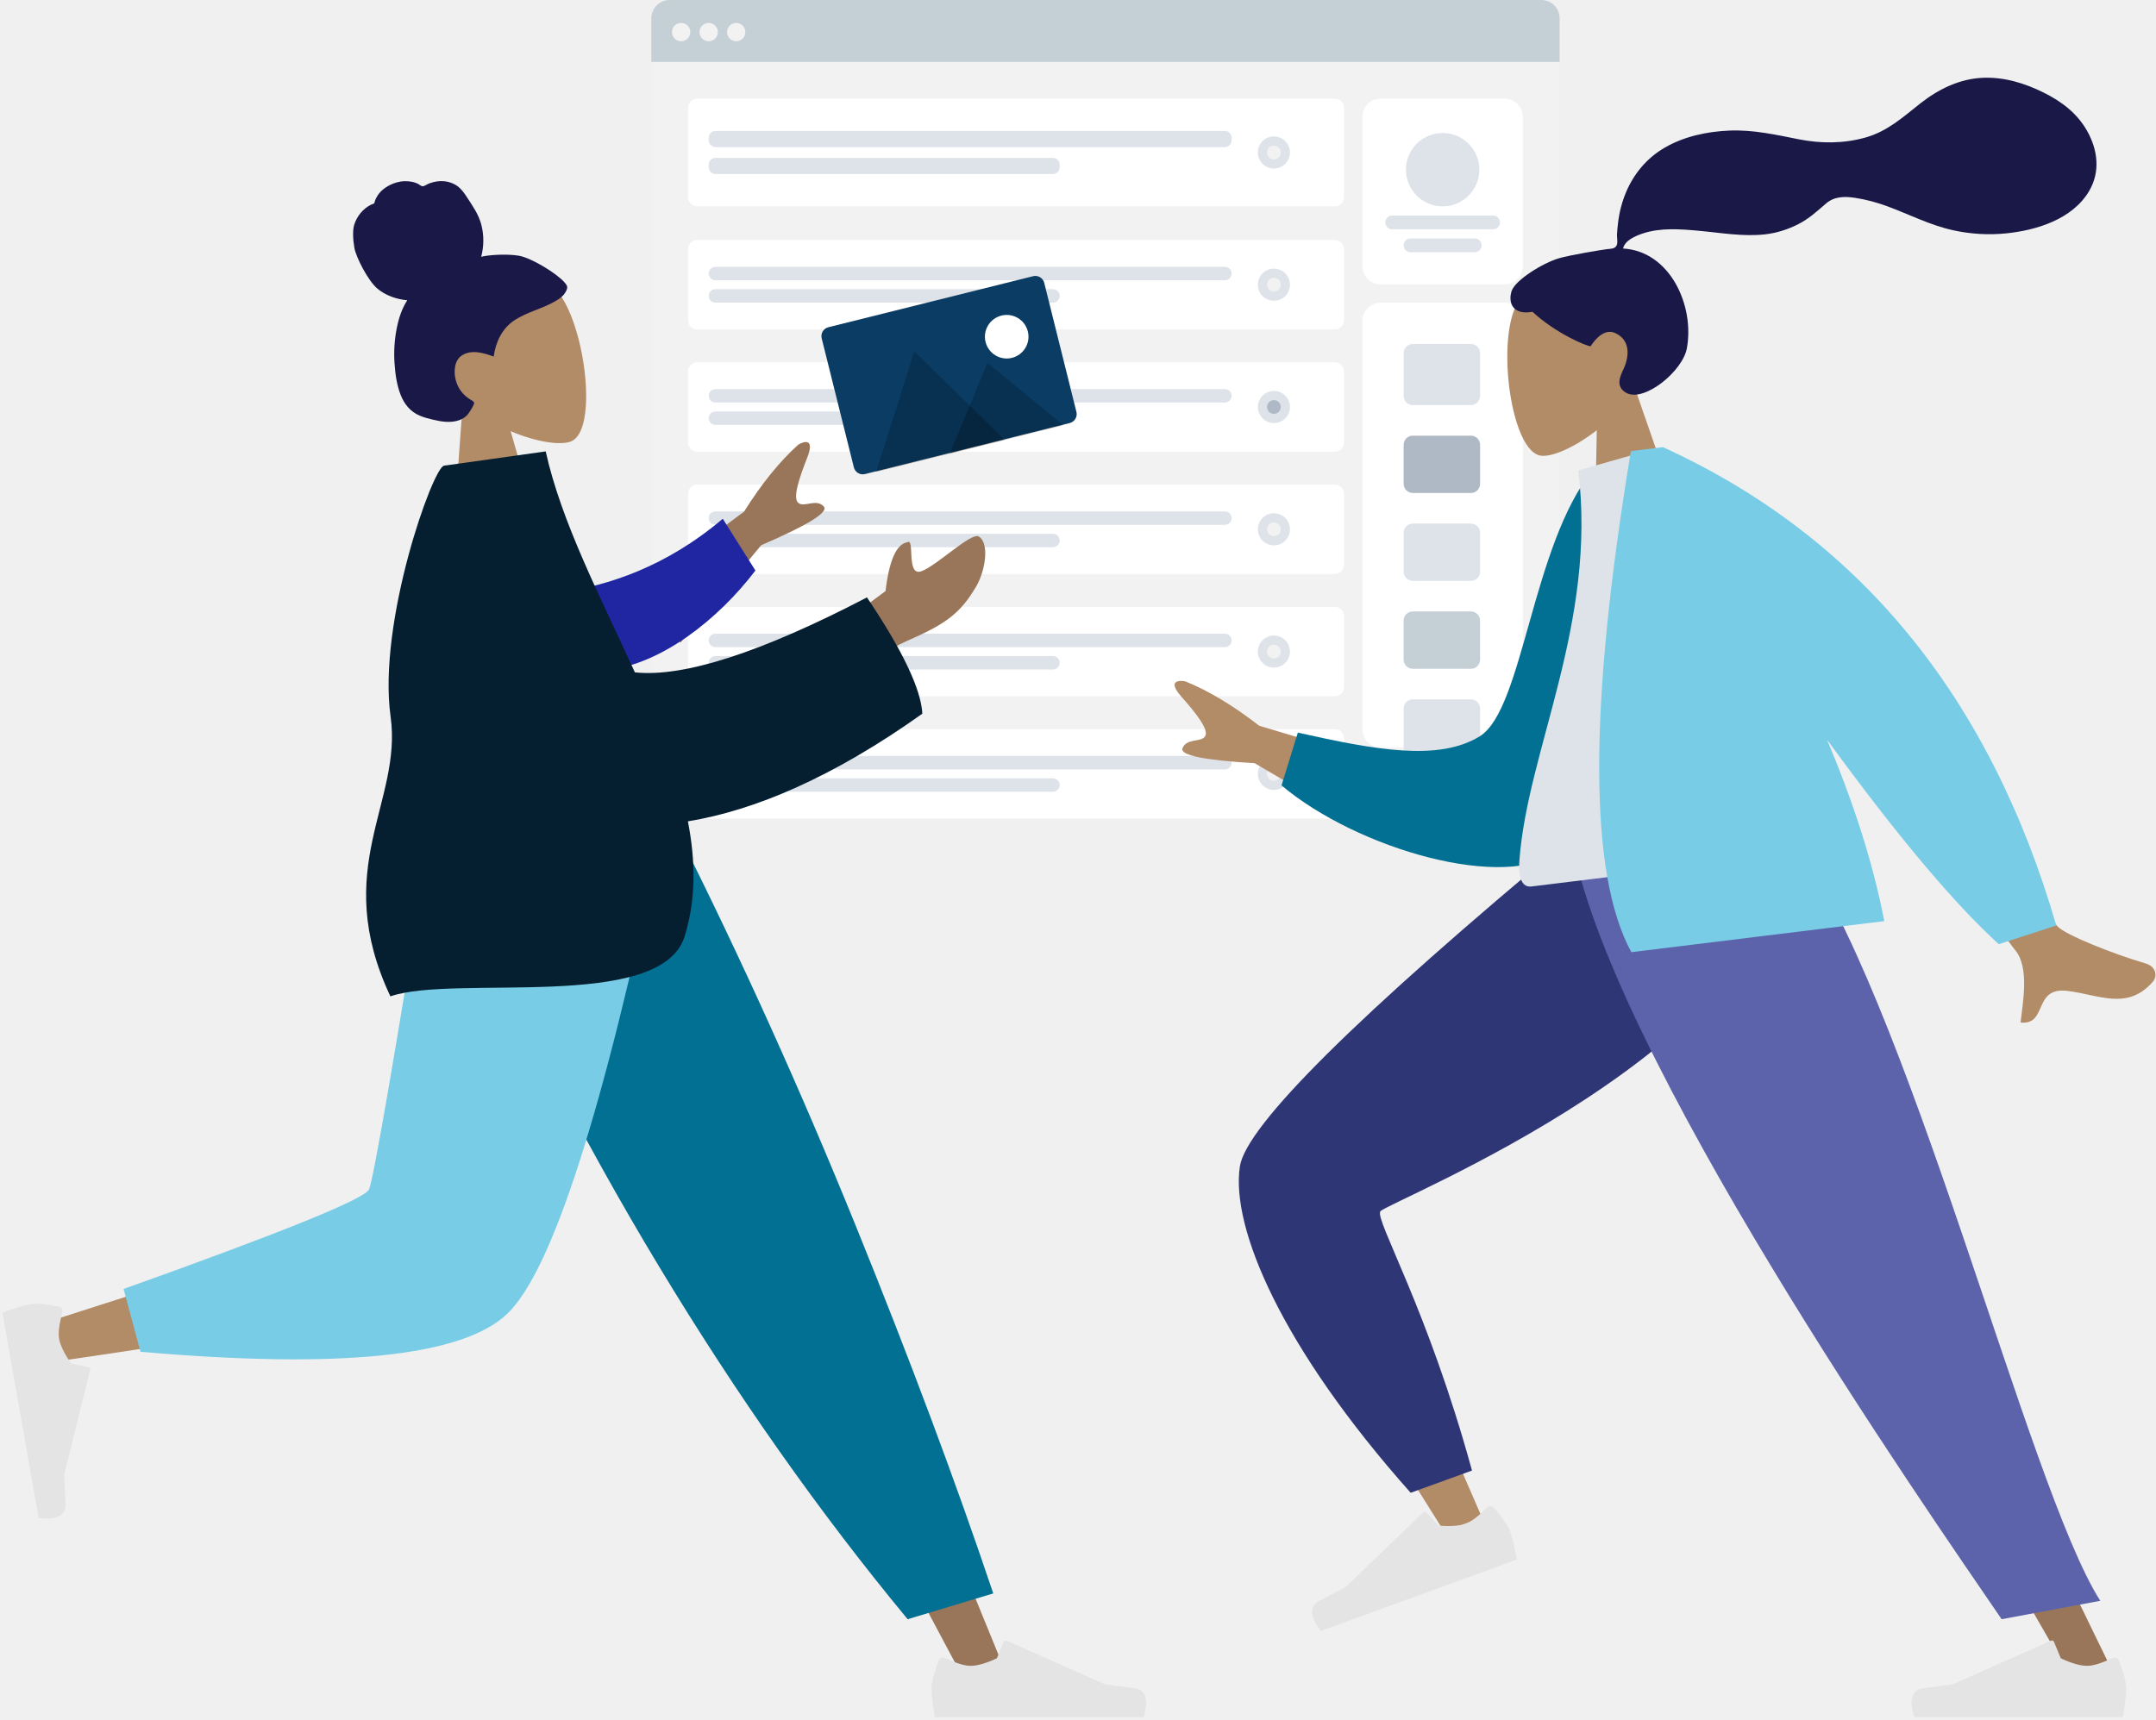
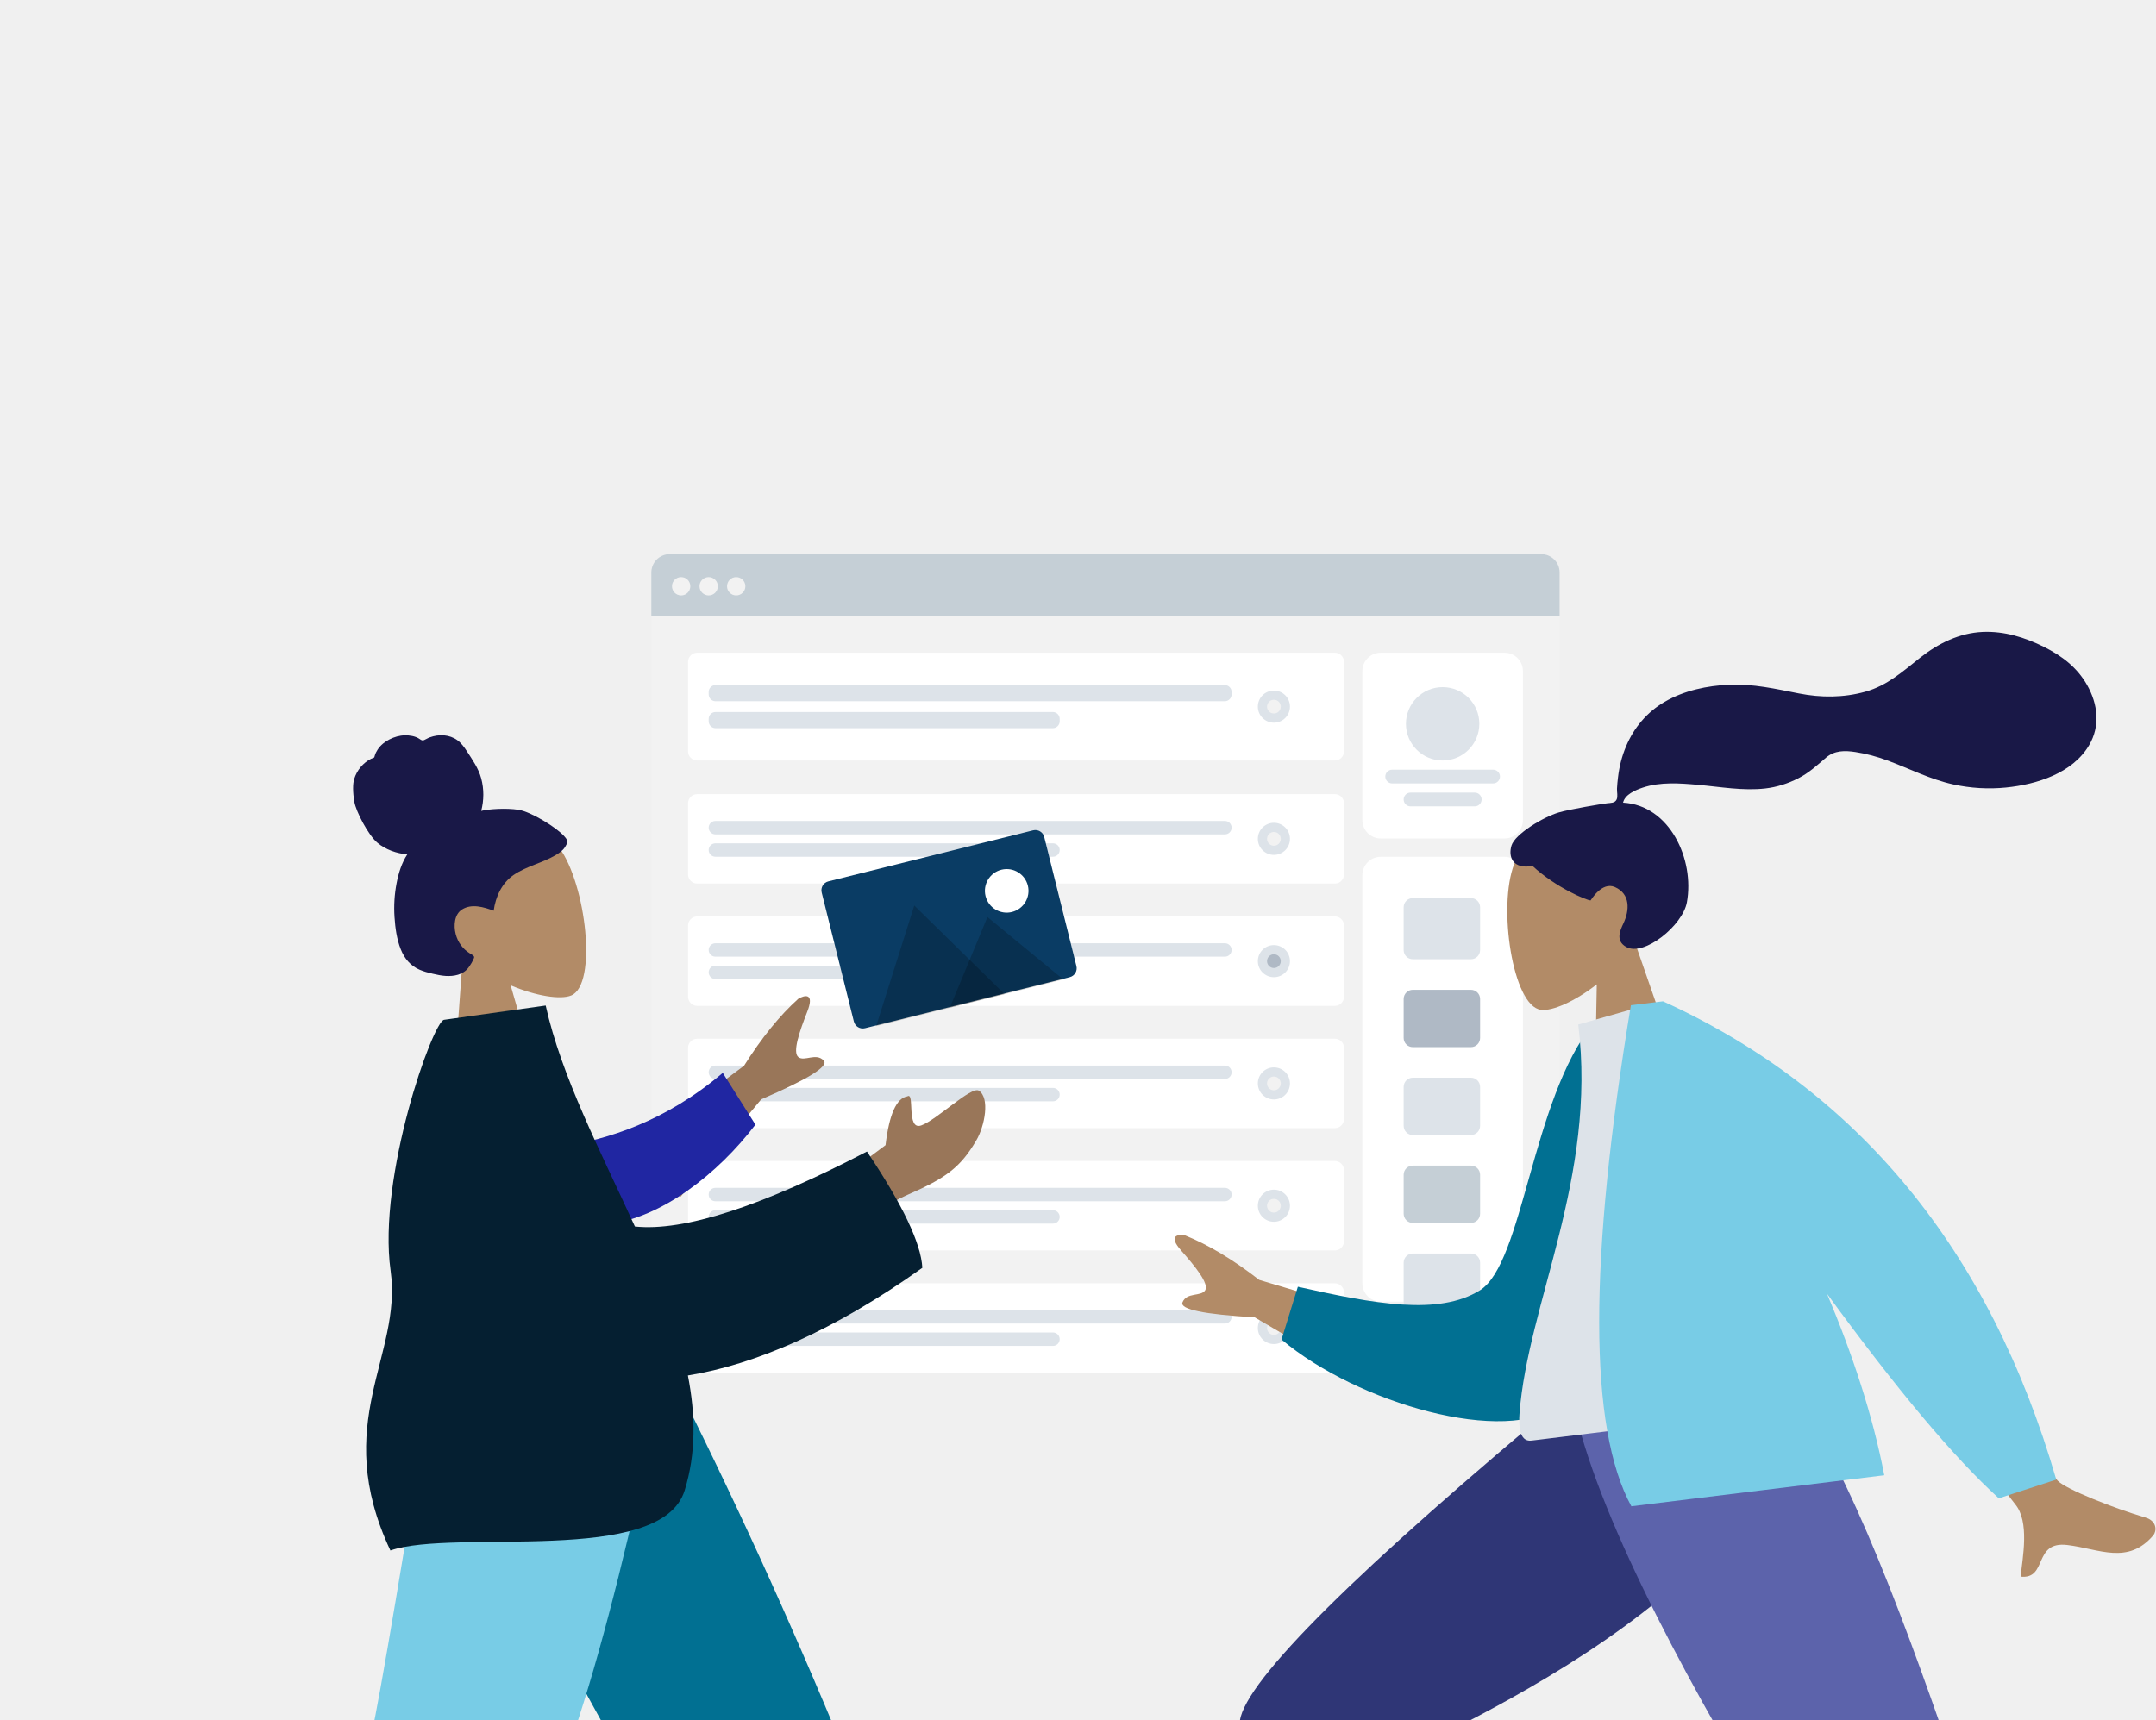
- <svg xmlns="http://www.w3.org/2000/svg" width="564px" height="450px" viewBox="0 0 564 450" version="1.1">
+ <svg xmlns="http://www.w3.org/2000/svg" width="564px" height="450px" viewBox="0 0 564 160" version="1.1">
  <defs />
  <g id="Webpages-Desktop" stroke="none" stroke-width="1" fill="none" fill-rule="evenodd">
    <g id="Home-≥1200px-V1" transform="translate(-694, -215)">
      <g id="Image-Copy" transform="translate(693, 215)">
        <g id="Web" transform="translate(171.3869, 0)">
          <rect id="Container" fill="#F2F2F2" x="0" y="0" width="237.6" height="207.6" rx="4.8" />
          <path d="M4.8,0 L232.8,0 C235.451,1.59947458e-14 237.6,2.149 237.6,4.8 L237.6,16.2 L0,16.2 L0,4.8 C-3.24649801e-16,2.149 2.149,-4.01203719e-16 4.8,-8.8817842e-16 Z" id="Header" fill="#C5CFD6" />
          <g id="Buttons" transform="translate(5.4, 6)" fill="#F2F2F2">
            <circle id="buttons" cx="2.4" cy="2.4" r="2.4" />
            <circle id="buttons" cx="9.6" cy="2.4" r="2.4" />
            <circle id="buttons" cx="16.8" cy="2.4" r="2.4" />
          </g>
          <g id="Content" transform="translate(9.6, 25.8)">
            <g id="Components" transform="translate(176.4, 53.4)">
              <rect id="Background" fill="#FFFFFF" x="0" y="0" width="42" height="116.4" rx="4.8" />
              <g id="Rows" transform="translate(10.8, 10.8)">
                <rect id="Data" fill="#DDE3E9" x="0" y="0" width="20" height="16" rx="2.4" />
                <rect id="Data" fill="#AFB9C5" x="0" y="24" width="20" height="15" rx="2.4" />
                <rect id="Data" fill="#DDE3E9" x="0" y="47" width="20" height="15" rx="2.4" />
                <rect id="Data" fill="#DDE3E9" x="0" y="93" width="20" height="15" rx="2.4" />
                <rect id="Data" fill="#C5CFD6" x="0" y="70" width="20" height="15" rx="2.4" />
              </g>
            </g>
            <g id="Profile" transform="translate(176.4, 0)">
              <rect id="Background" fill="#FFFFFF" x="0" y="0" width="42" height="48.6" rx="4.8" />
              <g id="Profile-Info" transform="translate(6, 9)" fill="#DDE3E9">
                <circle id="Avatar" cx="15" cy="9.6" r="9.6" />
                <rect id="Name" x="0" y="21.6" width="30" height="3.6" rx="1.8" />
                <rect id="Name" x="4.8" y="27.6" width="20.4" height="3.6" rx="1.8" />
              </g>
            </g>
            <g id="Rows">
              <g id="Row">
                <rect id="Container" fill="#FFFFFF" x="0" y="0" width="171.6" height="28.2" rx="2.4" />
                <g id="Text-Stuff" transform="translate(5.4, 8.46)" fill="#DDE3E9">
                  <rect id="Label" x="0" y="0" width="136.8" height="4.23" rx="1.8" />
                  <rect id="Label" x="0" y="7.05" width="91.825" height="4.23" rx="1.8" />
                </g>
                <g id="Check" transform="translate(149.0611, 9.9)">
                  <circle id="Background" fill="#DDE3E9" cx="4.2" cy="4.2" r="4.2" />
                  <circle id="Indicator" fill="#F2F2F2" cx="4.2" cy="4.2" r="1.8" />
                </g>
              </g>
              <g id="Row" transform="translate(0, 37)">
                <rect id="Container" fill="#FFFFFF" x="0" y="0" width="171.6" height="23.4" rx="2.4" />
                <g id="Text-Stuff" transform="translate(5.4, 7.02)" fill="#DDE3E9">
                  <rect id="Label" x="0" y="0" width="136.8" height="3.51" rx="1.755" />
                  <rect id="Label" x="0" y="5.85" width="91.825" height="3.51" rx="1.755" />
                </g>
                <g id="Check" transform="translate(149.0611, 7.5)">
                  <circle id="Background" fill="#DDE3E9" cx="4.2" cy="4.2" r="4.2" />
                  <circle id="Indicator" fill="#F2F2F2" cx="4.2" cy="4.2" r="1.8" />
                </g>
              </g>
              <g id="Row" transform="translate(0, 69)">
                <rect id="Container" fill="#FFFFFF" x="0" y="0" width="171.6" height="23.4" rx="2.4" />
                <g id="Text-Stuff" transform="translate(5.4, 7.02)" fill="#DDE3E9">
                  <rect id="Label" x="0" y="0" width="136.8" height="3.51" rx="1.755" />
                  <rect id="Label" x="0" y="5.85" width="91.825" height="3.51" rx="1.755" />
                </g>
                <g id="Check" transform="translate(149.0611, 7.5)">
                  <circle id="Background" fill="#DDE3E9" cx="4.2" cy="4.2" r="4.2" />
                  <circle id="Indicator" fill="#AFB9C5" cx="4.2" cy="4.2" r="1.8" />
                </g>
              </g>
              <g id="Row" transform="translate(0, 165)">
                <rect id="Container" fill="#FFFFFF" x="0" y="0" width="171.6" height="23.4" rx="2.4" />
                <g id="Text-Stuff" transform="translate(5.4, 7.02)" fill="#DDE3E9">
                  <rect id="Label" x="0" y="0" width="136.8" height="3.51" rx="1.755" />
                  <rect id="Label" x="0" y="5.85" width="91.825" height="3.51" rx="1.755" />
                </g>
                <g id="Check" transform="translate(149.0611, 7.5)">
                  <circle id="Background" fill="#DDE3E9" cx="4.2" cy="4.2" r="4.2" />
                  <circle id="Indicator" fill="#F2F2F2" cx="4.2" cy="4.2" r="1.8" />
                </g>
              </g>
              <g id="Row" transform="translate(0, 133)">
                <rect id="Container" fill="#FFFFFF" x="0" y="0" width="171.6" height="23.4" rx="2.4" />
                <g id="Text-Stuff" transform="translate(5.4, 7.02)" fill="#DDE3E9">
                  <rect id="Label" x="0" y="0" width="136.8" height="3.51" rx="1.755" />
                  <rect id="Label" x="0" y="5.85" width="91.825" height="3.51" rx="1.755" />
                </g>
                <g id="Check" transform="translate(149.0611, 7.5)">
                  <circle id="Background" fill="#DDE3E9" cx="4.2" cy="4.2" r="4.2" />
                  <circle id="Indicator" fill="#F2F2F2" cx="4.2" cy="4.2" r="1.8" />
                </g>
              </g>
              <g id="Row" transform="translate(0, 101)">
                <rect id="Container" fill="#FFFFFF" x="0" y="0" width="171.6" height="23.4" rx="2.4" />
                <g id="Text-Stuff" transform="translate(5.4, 7.02)" fill="#DDE3E9">
                  <rect id="Label" x="0" y="0" width="136.8" height="3.51" rx="1.755" />
                  <rect id="Label" x="0" y="5.85" width="91.825" height="3.51" rx="1.755" />
                </g>
                <g id="Check" transform="translate(149.0611, 7.5)">
                  <circle id="Background" fill="#DDE3E9" cx="4.2" cy="4.2" r="4.2" />
                  <circle id="Indicator" fill="#F2F2F2" cx="4.2" cy="4.2" r="1.8" />
                </g>
              </g>
            </g>
          </g>
        </g>
        <g id="Group-3" transform="translate(283.8869, 234) scale(-1, 1) translate(-283.8869, -234) translate(0.386946, 16)">
          <g id="Humaaan" transform="translate(416.1375, 225.5865) scale(-1, 1) translate(-416.1375, -225.5865) translate(265.6375, 16.08653)">
            <g id="Head/Front" transform="translate(125.4649, 61.16922) rotate(-8) translate(-125.4649, -61.16922) translate(96.46494, 12.16922)">
              <g id="Head" transform="translate(15.26525, 26.88722)" fill="#B28B67">
                <path d="M7.997,33.252 C3.537,28.037 0.518,21.647 1.023,14.486 C2.476,-6.146 31.309,-1.607 36.918,8.806 C42.527,19.219 41.86,45.634 34.612,47.495 C31.721,48.237 25.563,46.419 19.295,42.656 L23.229,70.38 L0,70.38 L7.997,33.252 Z" />
              </g>
              <path d="M43.008,24.352 C39.834,23.387 35.226,23.061 33.288,23.282 C34.39,20.65 34.828,17.719 34.471,14.864 C34.125,12.09 32.88,9.728 31.73,7.254 C31.199,6.113 30.598,4.978 29.702,4.106 C28.789,3.217 27.633,2.63 26.421,2.35 C25.181,2.064 23.884,2.087 22.642,2.348 C22.093,2.463 21.6,2.713 21.061,2.852 C20.509,2.994 20.241,2.65 19.841,2.305 C18.875,1.471 17.46,1.06 16.239,0.913 C14.869,0.748 13.447,0.954 12.14,1.402 C10.868,1.839 9.647,2.549 8.727,3.582 C8.318,4.042 7.946,4.565 7.704,5.143 C7.605,5.38 7.589,5.521 7.351,5.608 C7.131,5.688 6.874,5.691 6.648,5.767 C4.455,6.507 2.58,8.195 1.559,10.362 C0.963,11.626 0.681,13.852 0.758,16.347 C0.835,18.842 3.097,25.352 5.212,27.727 C7.101,29.847 9.876,31.245 12.554,31.857 C10.776,33.882 9.593,36.411 8.718,38.984 C7.767,41.778 7.179,44.681 6.962,47.64 C6.755,50.45 6.736,53.423 7.398,56.174 C8.017,58.746 9.34,60.856 11.549,62.195 C12.561,62.808 13.65,63.269 14.745,63.69 C15.825,64.105 16.907,64.508 18.038,64.741 C20.177,65.182 22.643,65.106 24.291,63.41 C24.885,62.798 25.538,62.03 25.971,61.283 C26.127,61.014 26.221,60.838 26.032,60.576 C25.805,60.261 25.438,60.02 25.147,59.774 C23.485,58.371 22.457,56.498 22.198,54.273 C21.935,52.014 22.544,49.099 24.748,48.114 C27.469,46.897 30.465,48.294 32.883,49.595 C33.911,45.982 36.021,42.729 39.33,41.071 C42.99,39.238 47.19,39.023 50.952,37.45 C51.932,37.04 52.93,36.575 53.652,35.739 C53.954,35.39 54.308,34.937 54.428,34.476 C54.586,33.869 54.193,33.361 53.89,32.888 C52.282,30.381 46.182,25.316 43.008,24.352 Z" id="hair" fill="#191847" />
            </g>
            <g id="Bottom/Skinny-Jeans-1" transform="translate(0, 186.8066)">
              <polygon id="Leg" fill="#997659" points="126.824 0 198.743 119.768 252.662 221.021 264.275 221.021 173.934 4.90765403e-13" />
              <g id="Right-Shoe" transform="translate(243.9366, 210.1746)" fill="#E4E4E4">
                <path d="M1.914,5.416 C0.638,8.677 2.63484445e-16,11.083 0,12.635 C0,14.374 0.291,16.911 0.872,20.246 C2.897,20.246 21.094,20.246 55.462,20.246 C56.881,15.575 56.062,13.053 53.006,12.68 C49.949,12.308 47.41,11.971 45.389,11.671 L19.669,0.25 C19.366,0.115 19.011,0.252 18.877,0.555 C18.875,0.559 18.873,0.564 18.871,0.569 L17.096,4.858 C14.266,6.173 11.967,6.83 10.198,6.83 C8.632,6.83 6.416,6.144 3.55,4.771 L3.55,4.771 C2.953,4.485 2.236,4.737 1.95,5.335 C1.937,5.362 1.925,5.389 1.914,5.416 Z" id="shoe" />
              </g>
              <path d="M237.687,204.807 L260.084,198.059 C250.271,168.839 238.244,136.683 224.004,101.592 C209.763,66.501 194.469,32.637 178.121,0 L114.865,0 C133.04,41.284 152.307,78.796 172.668,112.535 C193.029,146.275 214.702,177.032 237.687,204.807 Z" id="Pant" fill="#017092" />
              <path d="M122.097,0 C115.309,42.087 102.218,95.858 100.982,97.518 C100.158,98.624 70.506,108.522 12.024,127.211 L14.533,137.412 C84.272,127.389 121.019,119.613 124.773,114.083 C130.404,105.789 158.52,40.264 169.41,0 L122.097,0 Z" id="Leg" fill="#B28B67" />
              <path d="M32.581,118.392 L37,134.822 C89.161,139.379 121.121,136.086 132.88,124.944 C144.64,113.802 158.042,72.154 173.087,0 L112.768,0 C103.236,59.084 97.907,89.866 96.781,92.346 C95.655,94.827 74.255,103.509 32.581,118.392 Z" id="Pant" fill="#78CCE6" />
              <g id="Left-Shoe" transform="translate(15.28407, 149.8018) rotate(80) translate(-15.28407, -149.8018) translate(-12.94562, 139.3573)" fill="#E4E4E4">
                <path d="M1.914,5.416 C0.638,8.677 1.10298133e-13,11.083 1.10034648e-13,12.635 C1.10034648e-13,14.374 0.291,16.911 0.872,20.246 C2.897,20.246 21.094,20.246 55.462,20.246 C56.881,15.575 56.062,13.053 53.006,12.68 C49.949,12.308 47.41,11.971 45.389,11.671 L19.669,0.25 C19.366,0.115 19.011,0.252 18.877,0.555 C18.875,0.559 18.873,0.564 18.871,0.569 L17.096,4.858 C14.266,6.173 11.967,6.83 10.198,6.83 C8.632,6.83 6.416,6.144 3.55,4.771 L3.55,4.771 C2.953,4.485 2.236,4.737 1.95,5.335 C1.937,5.362 1.925,5.389 1.914,5.416 Z" id="shoe" />
              </g>
            </g>
            <g id="Body/Long-Sleeve-1" transform="translate(176.0507, 152.0723) rotate(-8) translate(-176.0507, -152.0723) translate(88.55065, 82.07229)">
              <path d="M79.542,41.167 L113.137,22.839 C118.723,16.231 124.227,11.099 129.65,7.443 C131.306,6.754 134.204,6.337 131.494,11.127 C128.785,15.918 126.151,21.078 127.531,22.554 C128.912,24.03 132.354,21.968 134.001,24.42 C135.099,26.055 129.218,28.637 116.358,32.168 L91.948,54.431 L79.542,41.167 Z M132.157,56.631 L146.914,48.556 C148.985,40.708 151.46,36.76 154.339,36.71 C156.552,35.685 152.699,45.602 156.893,44.742 C161.086,43.882 171.322,36.299 173.085,37.839 C175.694,40.116 173.368,47.11 170.627,50.59 C165.504,57.092 161.262,59.316 150.778,62.227 C145.296,63.75 139.369,66.802 132.998,71.382 L132.157,56.631 Z" id="Skin" fill="#997659" />
              <path d="M64.266,33.488 C75.908,35.207 91.793,35.217 109.986,27.38 L114.195,42.835 C101.003,52.304 83.497,59.028 69.535,56.415 C58.532,54.355 54.993,40.145 64.266,33.488 Z" id="Sleeve" fill="#2026A2" transform="translate(86.57005, 42.18136) rotate(-9) translate(-86.57005, -42.18136) " />
              <path d="M79.025,60.508 C91.517,63.612 112.466,59.952 141.871,49.529 C149.165,64.56 152.536,75.275 151.986,81.676 C126.761,94.801 105.141,100.653 87.329,101.04 C87.895,111.567 86.608,121.585 82.287,130.738 C73.402,149.556 21.379,132.129 3.888,135.559 C-7.066,100.123 14.113,85.723 14.13,63.049 C14.149,38.219 34.164,9.9475983e-14 37.109,9.9475983e-14 L63.965,3.47516088e-13 C65.446,18.963 72.904,39.862 79.025,60.508 Z" id="Clothes" fill="#051F31" />
            </g>
          </g>
          <g id="Humaaan">
            <g id="Head/Front" transform="translate(94.65739, 64.20185) rotate(7) translate(-94.65739, -64.20185) translate(13.65739, 10.20185)">
              <g id="Head" transform="translate(119.2652, 36.88722)" fill="#B28B67">
                <path d="M7.997,33.252 C3.537,28.037 0.518,21.647 1.023,14.486 C2.476,-6.146 31.309,-1.607 36.918,8.806 C42.527,19.219 41.86,45.634 34.612,47.495 C31.721,48.237 25.563,46.419 19.295,42.656 L23.229,70.38 L0,70.38 L7.997,33.252 Z" />
              </g>
              <path d="M142.943,33.691 C139.882,33.191 131.639,32.848 130.118,32.848 C129.147,32.848 128.094,33.069 127.519,32.18 C127.047,31.453 127.22,30.222 127.079,29.378 C126.916,28.397 126.684,27.429 126.45,26.463 C125.782,23.715 124.773,21.1 123.36,18.645 C120.71,14.04 116.827,10.432 111.926,8.333 C106.513,6.015 100.388,5.485 94.566,5.955 C88.335,6.458 82.695,8.506 76.812,10.435 C71.206,12.272 65.335,12.995 59.472,12.098 C53.564,11.194 49.101,8.005 44.118,4.978 C39.017,1.879 33.188,-0.148 27.158,0.318 C21.529,0.753 16.341,3.068 11.686,6.161 C7.331,9.054 3.738,12.536 1.709,17.435 C-0.473,22.706 -0.471,28.492 3.118,33.15 C8.32,39.902 17.977,41.648 26.011,41.474 C30.659,41.374 35.223,40.529 39.61,38.992 C45.462,36.942 50.518,33.467 55.992,30.648 C58.561,29.325 61.217,28.238 64,27.455 C66.701,26.696 69.361,26.347 71.807,27.972 C74.394,29.692 76.712,31.381 79.672,32.457 C82.511,33.49 85.518,34.067 88.543,34.044 C94.428,33.999 100.23,32.172 105.946,30.949 C110.607,29.951 115.594,28.957 120.347,29.916 C122.33,30.316 125.226,31.142 125.942,33.195 C113.888,35.371 109.154,50.221 112.552,61.122 C114.386,67.006 125.411,73.884 129.698,70.791 C132.414,68.831 130.765,66.258 129.698,64.56 C127.654,61.308 126.955,57.13 130.736,54.866 C133.998,52.913 137.427,57.551 137.492,57.545 C138.388,57.475 146.134,53.112 151.47,46.744 C156.735,47.055 157.534,43.597 156.277,40.77 C155.02,37.942 147.173,34.383 142.943,33.691 Z" id="hair" fill="#191847" />
            </g>
            <g id="Bottom/Skinny-Jeans-1" transform="translate(10, 175.8931)">
              <path d="M176.515,17.505 C158.081,32.543 165.347,164.705 164.118,166.366 C163.571,167.105 134.325,173.343 76.379,185.081 L78.899,195.314 C146.701,192.068 182.573,187.929 186.516,182.897 C192.161,175.692 199.08,135.35 207.274,61.872 L176.515,17.505 Z" id="Leg" fill="#B28B67" transform="translate(141.8262, 106.4093) rotate(-55) translate(-141.8262, -106.4093) " />
              <path d="M86.178,174.33 L90.615,190.811 C141.171,196.715 174.479,189.583 186.187,178.433 C193.993,170.999 200.93,130.767 207,57.737 L174.097,10.746 C130.21,43.866 156.605,152.596 155.486,155.081 C154.368,157.566 127.715,159.483 86.178,174.33 Z" id="Pant" fill="#2F3676" transform="translate(146.5887, 101.8411) rotate(-55) translate(-146.5887, -101.8411) " />
              <g id="Right-Show" transform="translate(188.6494, 216.3552) rotate(20) translate(-188.6494, -216.3552) translate(160.4197, 205.9108)" fill="#E4E4E4">
                <path d="M1.914,5.416 C0.638,8.677 2.63484445e-16,11.083 0,12.635 C0,14.374 0.291,16.911 0.872,20.246 C2.897,20.246 21.094,20.246 55.462,20.246 C56.881,15.575 56.062,13.053 53.006,12.68 C49.949,12.308 47.41,11.971 45.389,11.671 L19.669,0.25 C19.366,0.115 19.011,0.252 18.877,0.555 C18.875,0.559 18.873,0.564 18.871,0.569 L17.096,4.858 C14.266,6.173 11.967,6.83 10.198,6.83 C8.632,6.83 6.416,6.144 3.55,4.771 L3.55,4.771 C2.953,4.485 2.236,4.737 1.95,5.335 C1.937,5.362 1.925,5.389 1.914,5.416 Z" id="shoe" />
              </g>
              <polygon id="Leg" fill="#997659" points="101.824 27 51.74 146.768 2.516 248.021 14.129 248.021 141.191 27" />
              <g id="Left-Shot" transform="translate(0.196875, 237.1746)" fill="#E4E4E4">
                <path d="M1.914,5.416 C0.638,8.677 2.63484445e-16,11.083 0,12.635 C0,14.374 0.291,16.911 0.872,20.246 C2.897,20.246 21.094,20.246 55.462,20.246 C56.881,15.575 56.062,13.053 53.006,12.68 C49.949,12.308 47.41,11.971 45.389,11.671 L19.669,0.25 C19.366,0.115 19.011,0.252 18.877,0.555 C18.875,0.559 18.873,0.564 18.871,0.569 L17.096,4.858 C14.266,6.173 11.967,6.83 10.198,6.83 C8.632,6.83 6.416,6.144 3.55,4.771 L3.55,4.771 C2.953,4.485 2.236,4.737 1.95,5.335 C1.937,5.362 1.925,5.389 1.914,5.416 Z" id="shoe" />
              </g>
              <path d="M6.961,226.987 L32.767,231.807 C52.719,202.587 136.223,82.775 145.378,27 L87.929,27 C57.355,67.32 25.98,197.283 6.961,226.987 Z" id="Pant" fill="#5C63AB" />
            </g>
            <g id="Body/Long-Sleeve-1" transform="translate(132.903, 182.805) rotate(7) translate(-132.903, -182.805) translate(9.403026, 101.805)">
              <path d="M190.639,74.831 L225.71,59.489 C231.853,53.391 237.786,48.756 243.507,45.585 C245.218,45.042 248.141,44.878 245.022,49.415 C241.904,53.952 238.829,58.864 240.075,60.454 C241.321,62.044 244.93,60.289 246.356,62.875 C247.307,64.599 241.223,66.661 228.103,69.062 L201.838,89.121 L190.639,74.831 Z M48.854,79.057 L68.687,82.976 C48.741,120.003 38.044,139.627 36.597,141.849 C33.341,146.847 36.379,156.009 37.501,160.833 C30.46,162.466 33.237,151.909 24.327,154.113 C16.193,156.125 9.298,161.288 1.714,154.325 C0.781,153.469 0.099,150.793 3.278,149.42 C11.198,146.001 22.899,139.599 24.796,137.113 C27.383,133.723 35.403,114.371 48.854,79.057 Z" id="Skin" fill="#B28B67" />
              <path d="M118.336,9.539 L126.549,7.386 C146.244,23.344 157.343,64.852 169.934,69.374 C181.837,73.649 197.611,67.124 216.288,58.544 L223.342,71.168 C207.476,91.579 171.551,110.793 155.627,103.012 C130.168,90.57 120.036,39.065 118.336,9.539 Z" id="Coat-Back" fill="#017092" transform="translate(170.8393, 56.083) rotate(5) translate(-170.8393, -56.083) " />
              <path d="M86.109,109.908 C119.667,109.908 144.351,109.908 160.162,109.908 C163.546,109.908 162.909,105.041 162.419,102.585 C156.774,74.24 134.736,43.685 134.736,3.337 L113.376,-4.54747351e-13 C95.708,28.305 89.598,63.153 86.109,109.908 Z" id="Shirt" fill="#DDE3E9" />
              <path d="M78.723,81.21 C63.626,108.334 50.937,127.863 40.655,139.795 L25.133,136.767 C35.131,74.998 64.086,29.409 111.998,-4.21512051e-13 L112.241,-4.29905903e-13 L120.455,-4.54747351e-13 C139.631,65.113 144.918,108.497 136.315,130.154 L69.655,130.154 C70.709,114.307 74.091,97.549 78.723,81.21 Z" id="Coat-Front" fill="#78CCE6" />
            </g>
          </g>
        </g>
        <g id="Image" transform="translate(249.5903, 98.81059) rotate(-14) translate(-249.5903, -98.81059) translate(219.0903, 77.81059)">
          <path d="M30.497,32.764 C30.496,32.767 30.494,32.77 30.493,32.774 C30.494,32.771 30.497,32.759 30.497,32.764" id="Fill-35" fill="#C5CFD6" />
          <path d="M30.494,32.769 C30.494,32.769 30.493,32.77 30.493,32.772 C30.493,32.769 30.499,32.76 30.494,32.769" id="Fill-37" fill="#C5CFD6" />
          <path d="M30.515,32.718 C30.511,32.73 30.505,32.741 30.5,32.753 C30.503,32.747 30.505,32.742 30.508,32.736 C30.445,32.892 30.485,32.791 30.515,32.718" id="Fill-39" fill="#C5CFD6" />
          <path d="M30.501,32.754 C30.499,32.759 30.497,32.765 30.494,32.771 C30.477,32.804 30.501,32.754 30.501,32.754" id="Fill-41" fill="#C5CFD6" />
          <polygon id="Fill-43" fill="#C5CFD6" points="30.495 32.768 30.495 32.768 30.495 32.768" />
          <path d="M30.494,32.769 C30.494,32.768 30.494,32.768 30.495,32.768 C30.494,32.768 30.494,32.768 30.494,32.769" id="Fill-45" fill="#C5CFD6" />
          <path d="M30.492,32.773 C30.488,32.78 30.508,32.745 30.492,32.773" id="Fill-47" fill="#C5CFD6" />
          <path d="M30.494,32.769 L30.495,32.768 C30.495,32.768 30.495,32.769 30.494,32.769" id="Fill-49" fill="#C5CFD6" />
          <rect id="Photo-Background" fill="#0A3C64" x="0.345" y="0.491" width="60" height="39.6" rx="2.4" />
          <g id="icons8-night_landscape" transform="translate(5.434577, 12.05554)" fill="#000000" fill-opacity="0.2">
            <polygon id="Mountains" points="17.587 0 0.283 28.2 34.891 28.2" />
            <polygon id="Mountains" points="35.428 7.554 20.131 28.2 50.726 28.2" />
          </g>
          <circle id="Sun" fill="#FFFFFF" cx="47.41" cy="14.185" r="5.7" />
        </g>
      </g>
    </g>
  </g>
</svg>
